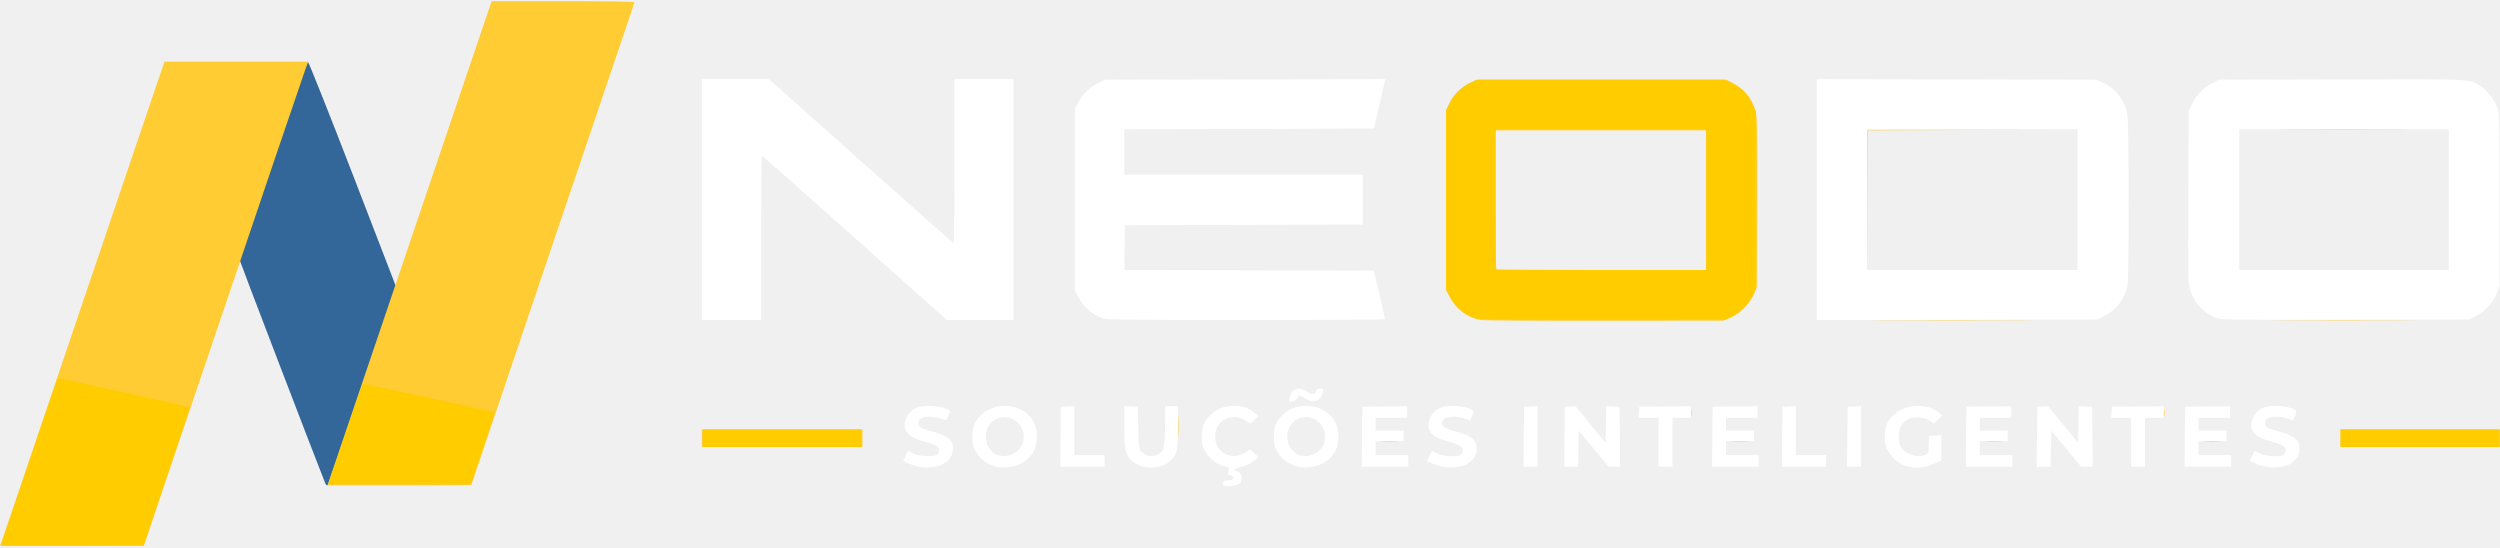
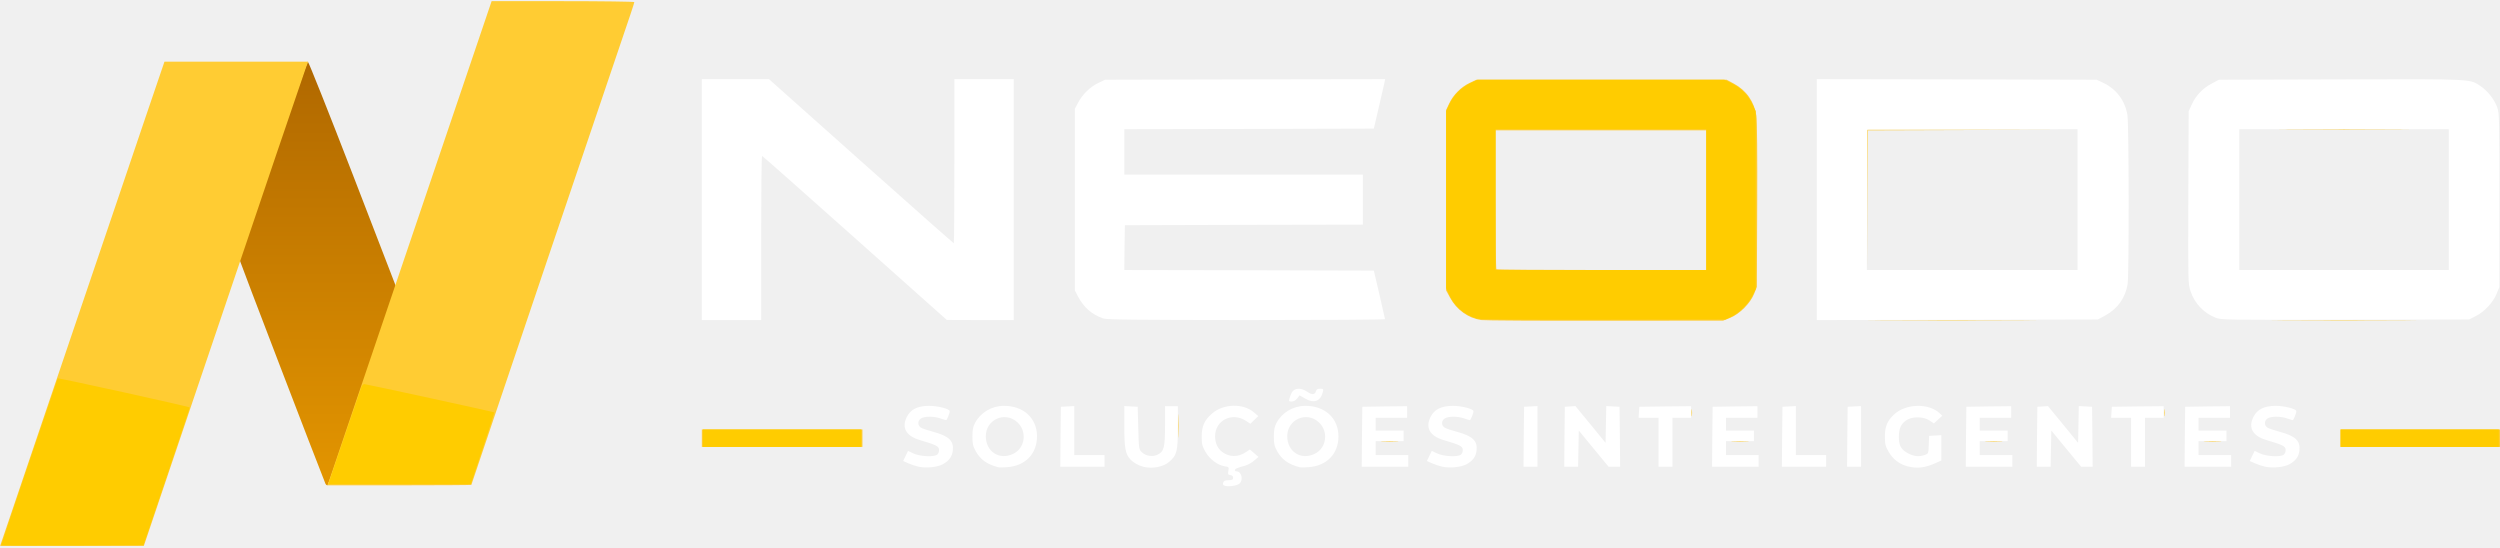
<svg xmlns="http://www.w3.org/2000/svg" viewBox="0 0 2148 470" role="img" aria-label="NEODO Soluções Inteligentes">
-   <path data-parte="n-diagonal" fill="#336699" fill-rule="evenodd" d="M279.7,415.8C272.0,396.7 206.0,224.5 206.0,223.6C206.0,220.3 263.4,53.0 264.5,53.0C265.1,53.0 282.4,96.4 303.0,149.7L340.3,246.4L337.9,253.6C315.6,320.5 282.2,417.0 281.4,417.0C280.7,417.0 280.0,416.4 279.7,415.8Z" />
+   <defs>
+     <linearGradient id="n-diagonal-dourado" x1="0" y1="0" x2="0" y2="1">
+       <stop offset="0" stop-color="#B06800" />
+       <stop offset="1" stop-color="#E39500" />
+     </linearGradient>
+   </defs>
+   <path data-parte="n-diagonal" fill="url(#n-diagonal-dourado)" fill-rule="evenodd" d="M279.7,415.8C272.0,396.7 206.0,224.5 206.0,223.6C206.0,220.3 263.4,53.0 264.5,53.0C265.1,53.0 282.4,96.4 303.0,149.7L340.3,246.4L337.9,253.6C315.6,320.5 282.2,417.0 281.4,417.0C280.7,417.0 280.0,416.4 279.7,415.8Z" />
  <path data-parte="ne" fill="#FFFFFF" fill-rule="evenodd" d="M603.0,171.5L603.0,68.0L631.8,68.0L660.7,68.0L739.8,138.5C783.3,177.3 819.2,209.0 819.5,209.0C819.8,209.0 820.0,177.3 820.0,138.5L820.0,68.0L845.5,68.0L871.0,68.0L871.0,171.5L871.0,275.0L842.2,275.0L813.5,274.9L734.5,204.5C691.0,165.7 655.2,134.0 654.8,134.0C654.3,134.0 654.0,165.7 654.0,204.5L654.0,275.0L628.5,275.0L603.0,275.0L603.0,171.5ZM947.8,273.6C938.0,270.1 931.2,264.2 926.2,254.7L923.5,249.5L923.5,171.5L923.5,93.5L926.3,88.2C930.1,81.0 936.9,74.4 943.8,71.2L949.5,68.5L1069.8,68.2L1190.1,68.0L1189.5,71.2C1189.1,73.0 1186.9,82.6 1184.6,92.5L1180.4,110.5L1073.2,110.8L966.0,111.0L966.0,130.5L966.0,150.0L1068.5,150.0L1171.0,150.0L1171.0,171.5L1171.0,193.0L1068.8,193.2L966.5,193.5L966.2,212.7L966.0,232.0L1073.2,232.2L1180.4,232.5L1185.2,253.0C1187.8,264.3 1189.9,273.8 1190.0,274.2C1190.0,274.7 1136.3,275.0 1070.8,275.0C975.2,274.9 950.8,274.7 947.8,273.6Z" />
  <path data-parte="cinza" fill="#FFFFFF" fill-rule="evenodd" d="M1051.9,417.2C1050.8,416.7 1050.5,415.9 1051.0,414.6C1051.5,413.1 1052.6,412.6 1055.6,412.6C1058.8,412.5 1059.5,412.1 1059.5,410.5C1059.5,409.2 1058.7,408.4 1057.2,408.2C1055.1,407.9 1054.9,407.5 1055.4,404.5C1056.0,401.4 1055.9,401.2 1052.1,400.6C1046.1,399.7 1039.1,394.3 1035.6,388.0C1032.9,383.2 1032.5,381.5 1032.5,375.0C1032.6,366.0 1034.7,361.2 1041.4,355.3C1051.1,346.8 1068.3,346.3 1077.5,354.4L1081.1,357.5L1077.7,360.8L1074.3,364.1L1070.7,361.7C1058.8,353.7 1044.0,361.0 1044.0,374.9C1044.0,380.6 1046.1,385.2 1050.1,388.3C1056.2,392.9 1063.8,393.0 1070.4,388.5L1073.9,386.2L1077.6,389.4L1081.3,392.6L1077.6,395.7C1075.7,397.5 1072.1,399.4 1069.8,400.1C1063.4,401.8 1061.0,402.8 1061.0,404.0C1061.0,404.5 1061.6,405.0 1062.4,405.0C1066.7,405.0 1068.5,412.3 1065.0,415.5C1062.9,417.4 1054.7,418.5 1051.9,417.2ZM789.3,401.0C786.9,400.5 783.0,399.2 780.5,398.1L776.0,396.1L778.1,391.7L780.2,387.4L784.4,389.4C790.1,392.3 802.9,392.9 805.4,390.5C806.4,389.5 807.0,387.6 806.8,386.2C806.5,383.3 804.2,382.2 790.3,378.1C778.5,374.6 774.5,367.5 779.1,358.3C782.4,351.7 788.2,348.8 798.2,348.7C805.8,348.7 816.0,351.3 816.0,353.3C816.0,355.1 813.6,361.0 812.9,361.0C812.6,361.0 810.3,360.3 808.0,359.5C802.4,357.5 794.1,357.6 791.2,359.6C788.3,361.6 788.3,365.5 791.2,367.4C792.5,368.2 797.2,369.8 801.8,371.0C815.1,374.6 819.5,378.6 818.7,386.9C818.1,392.2 815.6,395.8 810.2,398.8C805.6,401.4 795.9,402.4 789.3,401.0ZM857.5,401.4C848.2,399.0 842.4,394.9 838.4,387.8C835.9,383.2 835.5,381.4 835.5,375.0C835.5,369.3 836.1,366.5 837.7,363.5C842.5,354.4 852.0,348.8 862.4,348.7C879.4,348.6 891.0,359.3 891.0,374.9C891.0,389.9 881.0,400.3 865.3,401.4C862.1,401.7 858.6,401.7 857.5,401.4ZM982.5,401.1C978.3,400.0 973.9,397.6 971.3,394.8C967.0,390.2 966.0,385.0 966.0,366.3L966.0,348.9L971.8,349.2L977.5,349.5L978.0,367.7C978.5,385.7 978.5,386.0 981.1,388.6C984.5,391.9 990.5,392.8 994.9,390.5C1000.1,387.8 1001.0,384.3 1001.0,365.5L1001.0,349.0L1006.5,349.0L1012.0,349.0L1012.0,367.2C1012.0,387.9 1011.2,391.0 1004.7,396.7C999.7,401.1 990.3,403.0 982.5,401.1ZM1116.5,401.4C1107.2,399.0 1101.4,394.9 1097.4,387.8C1094.9,383.2 1094.5,381.4 1094.5,375.0C1094.5,369.3 1095.1,366.5 1096.7,363.5C1101.5,354.4 1111.0,348.8 1121.4,348.7C1138.4,348.6 1150.0,359.3 1150.0,374.9C1150.0,389.9 1140.0,400.3 1124.3,401.4C1121.1,401.7 1117.6,401.7 1116.5,401.4ZM1239.3,401.0C1236.9,400.5 1233.0,399.2 1230.5,398.1L1226.0,396.1L1228.1,391.7L1230.2,387.4L1234.4,389.4C1240.1,392.3 1252.9,392.9 1255.4,390.5C1256.4,389.5 1257.0,387.6 1256.8,386.2C1256.5,383.3 1254.2,382.2 1240.3,378.1C1228.5,374.6 1224.5,367.5 1229.1,358.3C1232.4,351.7 1238.2,348.8 1248.2,348.7C1255.8,348.7 1266.0,351.3 1266.0,353.3C1266.0,355.1 1263.6,361.0 1262.9,361.0C1262.6,361.0 1260.3,360.3 1258.0,359.5C1252.4,357.5 1244.1,357.6 1241.2,359.6C1238.3,361.6 1238.3,365.5 1241.2,367.4C1242.5,368.2 1247.2,369.8 1251.8,371.0C1265.1,374.6 1269.5,378.6 1268.7,386.9C1268.1,392.2 1265.6,395.8 1260.2,398.8C1255.6,401.4 1245.9,402.4 1239.3,401.0ZM1638.7,400.6C1631.8,398.7 1626.2,394.4 1622.6,388.0C1619.9,383.2 1619.5,381.6 1619.5,375.0C1619.5,366.5 1621.5,361.7 1627.2,356.3C1637.2,346.7 1657.0,346.1 1666.6,355.1L1668.8,357.2L1665.2,360.5L1661.6,363.8L1657.7,361.2C1653.1,358.1 1644.4,357.7 1639.3,360.3C1633.8,363.2 1631.5,367.6 1631.5,375.2C1631.5,383.2 1633.4,386.4 1640.0,389.8C1644.9,392.2 1649.0,392.6 1653.8,390.9C1656.9,389.8 1656.9,389.7 1657.2,382.2L1657.5,374.5L1662.8,374.2L1668.0,373.9L1668.0,384.8L1668.0,395.7L1663.2,397.8C1654.1,402.0 1646.9,402.8 1638.7,400.6ZM1946.3,401.0C1943.9,400.5 1940.0,399.2 1937.5,398.1L1933.0,396.1L1935.1,391.7L1937.2,387.4L1941.4,389.4C1947.1,392.3 1959.9,392.9 1962.4,390.5C1963.4,389.5 1964.0,387.6 1963.8,386.2C1963.5,383.3 1961.2,382.2 1947.3,378.1C1935.5,374.6 1931.5,367.5 1936.1,358.3C1939.4,351.7 1945.2,348.8 1955.2,348.7C1962.8,348.7 1973.0,351.3 1973.0,353.3C1973.0,355.1 1970.6,361.0 1969.9,361.0C1969.6,361.0 1967.3,360.3 1965.0,359.5C1959.4,357.5 1951.1,357.6 1948.2,359.6C1945.3,361.6 1945.3,365.5 1948.2,367.4C1949.5,368.2 1954.2,369.8 1958.8,371.0C1972.1,374.6 1976.5,378.6 1975.7,386.9C1975.1,392.2 1972.6,395.8 1967.2,398.8C1962.6,401.4 1952.9,402.4 1946.3,401.0ZM911.2,375.2L911.5,349.5L917.2,349.2L923.0,348.9L923.0,370.0L923.0,391.0L936.0,391.0L949.0,391.0L949.0,396.0L949.0,401.0L930.0,401.0L911.0,401.0L911.2,375.2ZM1170.2,375.2L1170.5,349.5L1189.8,349.2L1209.0,349.0L1209.0,354.0L1209.0,359.0L1195.5,359.0L1182.0,359.0L1182.0,364.5L1182.0,370.0L1194.0,370.0L1206.0,370.0L1206.0,374.5L1206.0,379.0L1194.0,379.0L1182.0,379.0L1182.0,385.0L1182.0,391.0L1196.0,391.0L1210.0,391.0L1210.0,396.0L1210.0,401.0L1190.0,401.0L1170.0,401.0L1170.2,375.2ZM1309.2,375.2L1309.5,349.5L1315.2,349.2L1321.0,348.9L1321.0,375.0L1321.0,401.0L1315.0,401.0L1309.0,401.0L1309.2,375.2ZM1344.2,375.2L1344.5,349.5L1349.1,349.2L1353.6,348.9L1366.6,364.7L1379.5,380.5L1379.8,364.7L1380.1,348.9L1385.8,349.2L1391.5,349.5L1391.8,375.2L1392.0,401.0L1387.1,401.0L1382.1,401.0L1369.3,385.5L1356.5,369.9L1356.2,385.5L1355.9,401.0L1350.0,401.0L1344.0,401.0L1344.2,375.2ZM1425.0,380.0L1425.0,359.0L1416.4,359.0L1407.9,359.0L1408.2,354.2L1408.5,349.5L1430.8,349.2L1453.0,349.0L1453.0,354.0L1453.0,359.0L1445.0,359.0L1437.0,359.0L1437.0,380.0L1437.0,401.0L1431.0,401.0L1425.0,401.0L1425.0,380.0ZM1471.2,375.2L1471.5,349.5L1490.8,349.2L1510.0,349.0L1510.0,354.0L1510.0,359.0L1496.5,359.0L1483.0,359.0L1483.0,364.5L1483.0,370.0L1495.0,370.0L1507.0,370.0L1507.0,374.5L1507.0,379.0L1495.0,379.0L1483.0,379.0L1483.0,385.0L1483.0,391.0L1497.0,391.0L1511.0,391.0L1511.0,396.0L1511.0,401.0L1491.0,401.0L1471.0,401.0L1471.2,375.2ZM1531.2,375.2L1531.5,349.5L1537.2,349.2L1543.0,348.9L1543.0,370.0L1543.0,391.0L1556.0,391.0L1569.0,391.0L1569.0,396.0L1569.0,401.0L1550.0,401.0L1531.0,401.0L1531.2,375.2ZM1587.2,375.2L1587.5,349.5L1593.2,349.2L1599.0,348.9L1599.0,375.0L1599.0,401.0L1593.0,401.0L1587.0,401.0L1587.2,375.2ZM1689.2,375.2L1689.5,349.5L1708.8,349.2L1728.0,349.0L1728.0,354.0L1728.0,359.0L1714.5,359.0L1701.0,359.0L1701.0,364.5L1701.0,370.0L1713.0,370.0L1725.0,370.0L1725.0,374.5L1725.0,379.0L1713.0,379.0L1701.0,379.0L1701.0,385.0L1701.0,391.0L1715.0,391.0L1729.0,391.0L1729.0,396.0L1729.0,401.0L1709.0,401.0L1689.0,401.0L1689.2,375.2ZM1750.2,375.2L1750.5,349.5L1755.1,349.2L1759.6,348.9L1772.6,364.7L1785.5,380.5L1785.8,364.7L1786.1,348.9L1791.8,349.2L1797.5,349.5L1797.8,375.2L1798.0,401.0L1793.1,401.0L1788.1,401.0L1775.3,385.5L1762.5,369.9L1762.2,385.5L1761.9,401.0L1756.0,401.0L1750.0,401.0L1750.2,375.2ZM1831.0,380.0L1831.0,359.0L1822.4,359.0L1813.9,359.0L1814.2,354.2L1814.5,349.5L1836.8,349.2L1859.0,349.0L1859.0,354.0L1859.0,359.0L1851.0,359.0L1843.0,359.0L1843.0,380.0L1843.0,401.0L1837.0,401.0L1831.0,401.0L1831.0,380.0ZM1877.2,375.2L1877.5,349.5L1896.8,349.2L1916.0,349.0L1916.0,354.0L1916.0,359.0L1902.5,359.0L1889.0,359.0L1889.0,364.5L1889.0,370.0L1901.0,370.0L1913.0,370.0L1913.0,374.5L1913.0,379.0L1901.0,379.0L1889.0,379.0L1889.0,385.0L1889.0,391.0L1903.0,391.0L1917.0,391.0L1917.0,396.0L1917.0,401.0L1897.0,401.0L1877.0,401.0L1877.2,375.2ZM870.6,389.9C880.9,385.0 882.7,370.5 874.0,362.7C863.4,353.1 847.0,360.5 847.0,374.8C847.0,388.1 858.8,395.7 870.6,389.9ZM1129.6,389.9C1139.9,385.0 1141.7,370.5 1133.0,362.7C1122.4,353.1 1106.0,360.5 1106.0,374.8C1106.0,388.1 1117.8,395.7 1129.6,389.9ZM1108.0,342.1C1108.4,340.6 1109.3,338.4 1109.9,337.3C1112.1,333.2 1117.8,332.9 1123.2,336.6C1127.3,339.5 1129.9,339.2 1130.7,336.0C1131.1,334.6 1132.1,334.0 1134.2,334.0C1137.0,334.0 1137.2,334.2 1136.6,336.8C1134.6,344.8 1129.0,346.9 1121.3,342.4L1116.6,339.7L1114.5,342.4C1113.2,344.0 1111.4,345.0 1109.8,345.0C1107.4,345.0 1107.2,344.8 1108.0,342.1ZM1561.0,171.5L1561.0,68.0L1681.2,68.2L1801.5,68.5L1807.0,71.1C1818.5,76.6 1825.9,86.5 1827.9,99.0C1829.2,107.1 1829.3,234.8 1828.1,243.8C1826.3,255.7 1819.6,265.2 1808.8,271.1L1802.5,274.5L1681.8,274.8L1561.0,275.0L1561.0,171.5ZM1903.7,273.0C1893.5,269.0 1885.6,260.7 1882.1,250.2C1880.0,244.0 1880.0,242.9 1880.2,169.7L1880.5,95.5L1883.3,89.5C1886.8,81.9 1892.8,75.7 1900.5,71.7L1906.5,68.5L2011.4,68.2C2127.2,67.9 2121.8,67.7 2131.6,74.2C2137.5,78.2 2143.4,85.8 2145.7,92.5C2147.4,97.1 2147.5,103.6 2147.5,172.0L2147.5,246.5L2145.2,252.2C2142.1,259.8 2134.7,267.8 2127.3,271.5L2121.5,274.5L2015.0,274.7C1912.7,274.9 1908.3,274.9 1903.7,273.0ZM1785.0,171.5L1785.0,111.0L1694.8,111.2L1604.5,111.5L1604.2,171.8L1604.0,232.0L1694.5,232.0L1785.0,232.0L1785.0,171.5ZM2104.0,171.5L2104.0,111.0L2014.0,111.0L1924.0,111.0L1924.0,171.5L1924.0,232.0L2014.0,232.0L2104.0,232.0L2104.0,171.5Z" />
  <path data-parte="amarelo" fill="#FFCC33" fill-rule="evenodd" d="M8.0,445.8C12.3,433.0 36.4,362.0 61.5,288.0C86.6,214.0 114.9,130.9 124.2,103.2L141.3,53.0L203.0,53.0L264.8,53.0L262.9,58.0C261.0,63.1 230.8,151.9 162.4,354.2L123.6,469.0L61.9,469.0L0.1,469.0L8.0,445.8ZM288.1,397.2C291.8,386.4 309.2,335.0 326.8,283.0C344.4,231.0 373.1,146.3 390.6,94.8L422.4,1.0L483.7,1.0C517.4,1.0 545.0,1.4 545.0,1.8C545.0,2.2 543.5,7.1 541.6,12.6C531.3,42.6 405.0,416.3 405.0,416.6C405.0,416.8 377.2,417.0 343.2,417.0L281.4,417.0L288.1,397.2ZM603.0,376.5L603.0,369.0L672.0,369.0L741.0,369.0L741.0,376.5L741.0,384.0L672.0,384.0L603.0,384.0L603.0,376.5ZM2011.0,376.5L2011.0,369.0L2079.5,369.0L2148.0,369.0L2148.0,376.5L2148.0,384.0L2079.5,384.0L2011.0,384.0L2011.0,376.5ZM1012.4,366.0C1012.4,356.9 1012.6,353.2 1012.7,357.8C1012.9,362.3 1012.9,369.7 1012.7,374.2C1012.6,378.8 1012.4,375.1 1012.4,366.0ZM1187.8,379.3C1191.2,379.1 1196.8,379.1 1200.2,379.3C1203.7,379.5 1200.9,379.6 1194.0,379.6C1187.1,379.6 1184.3,379.5 1187.8,379.3ZM1488.8,379.3C1492.2,379.1 1497.8,379.1 1501.2,379.3C1504.7,379.5 1501.9,379.6 1495.0,379.6C1488.1,379.6 1485.3,379.5 1488.8,379.3ZM1706.8,379.3C1710.2,379.1 1715.8,379.1 1719.2,379.3C1722.7,379.5 1719.9,379.6 1713.0,379.6C1706.1,379.6 1703.3,379.5 1706.8,379.3ZM1894.8,379.3C1898.2,379.1 1903.8,379.1 1907.2,379.3C1910.7,379.5 1907.9,379.6 1901.0,379.6C1894.1,379.6 1891.3,379.5 1894.8,379.3ZM1453.3,354.5C1453.3,351.8 1453.5,350.7 1453.7,352.3C1453.9,353.8 1453.9,356.0 1453.7,357.3C1453.5,358.5 1453.3,357.2 1453.3,354.5ZM1859.3,354.5C1859.3,351.8 1859.5,350.7 1859.7,352.3C1859.9,353.8 1859.9,356.0 1859.7,357.3C1859.5,358.5 1859.3,357.2 1859.3,354.5ZM1272.5,275.0C1261.5,273.3 1251.5,266.2 1245.9,255.8L1242.5,249.5L1242.5,172.0L1242.5,94.5L1245.2,88.8C1248.6,81.5 1255.5,74.6 1262.8,71.2L1268.5,68.5L1376.0,68.5L1483.5,68.5L1489.8,71.9C1500.5,77.7 1507.2,87.3 1509.1,99.5C1509.7,103.0 1510.0,135.0 1509.8,176.0L1509.5,246.5L1507.1,252.5C1503.8,260.7 1494.7,269.8 1486.5,273.1L1480.5,275.5L1379.0,275.6C1323.2,275.7 1275.2,275.4 1272.5,275.0ZM1618.7,275.3C1650.7,275.1 1703.3,275.1 1735.7,275.3C1768.0,275.4 1741.8,275.5 1677.5,275.5C1613.2,275.5 1586.7,275.4 1618.7,275.3ZM1963.7,275.3C1991.4,275.1 2036.6,275.1 2064.2,275.3C2091.9,275.4 2069.3,275.5 2014.0,275.5C1958.7,275.5 1936.1,275.4 1963.7,275.3ZM1466.0,172.0L1466.0,112.0L1375.5,112.0L1285.0,112.0L1285.0,171.3C1285.0,204.0 1285.3,231.0 1285.7,231.3C1286.0,231.7 1326.8,232.0 1376.2,232.0L1466.0,232.0L1466.0,172.0ZM1604.5,171.5L1604.5,111.5L1694.5,111.5L1784.5,111.5L1694.8,111.7L1605.0,112.0L1604.7,171.8L1604.5,231.5L1604.5,171.5ZM1968.8,111.3C1993.6,111.1 2034.4,111.1 2059.2,111.3C2084.1,111.4 2063.8,111.5 2014.0,111.5C1964.2,111.5 1943.9,111.4 1968.8,111.3Z" />
  <path data-parte="amarelo-forte" fill="#FFCC00" fill-rule="evenodd" d="M1.0,468.6C1.0,467.9 49.3,325.6 49.6,325.1C50.1,324.5 163.0,349.4 163.0,350.1C163.0,350.4 154.1,377.2 143.1,409.6L123.2,468.5L62.1,468.8C28.5,468.9 1.0,468.8 1.0,468.6ZM295.6,376.2C303.1,354.4 309.7,335.0 310.3,333.2C310.9,331.3 312.0,330.0 313.0,330.0C314.7,330.0 424.2,353.9 424.7,354.3C424.8,354.5 420.4,368.4 414.7,385.3L404.5,416.0L343.3,416.0L282.1,416.0L295.6,376.2ZM604.0,376.5L604.0,369.0L672.0,369.0L740.0,369.0L740.0,376.5L740.0,384.0L672.0,384.0L604.0,384.0L604.0,376.5ZM2011.0,376.5L2011.0,369.0L2079.0,369.0L2147.0,369.0L2147.0,376.5L2147.0,384.0L2079.0,384.0L2011.0,384.0L2011.0,376.5ZM1268.5,273.6C1257.7,270.2 1249.9,263.4 1245.3,253.5L1242.5,247.5L1242.5,171.5L1242.5,95.5L1245.2,89.8C1248.9,81.9 1255.0,75.6 1262.9,71.7L1269.5,68.5L1375.5,68.5L1481.5,68.5L1488.1,71.7C1496.0,75.6 1502.1,81.9 1505.8,89.8L1508.5,95.5L1508.5,172.0L1508.5,248.5L1505.7,254.1C1502.5,260.8 1494.0,269.2 1487.3,272.3L1482.5,274.5L1377.5,274.7C1294.5,274.8 1271.7,274.6 1268.5,273.6ZM1466.0,171.5L1466.0,111.0L1375.5,111.0L1285.0,111.0L1285.0,171.5L1285.0,232.0L1375.5,232.0L1466.0,232.0L1466.0,171.5Z" />
</svg>
